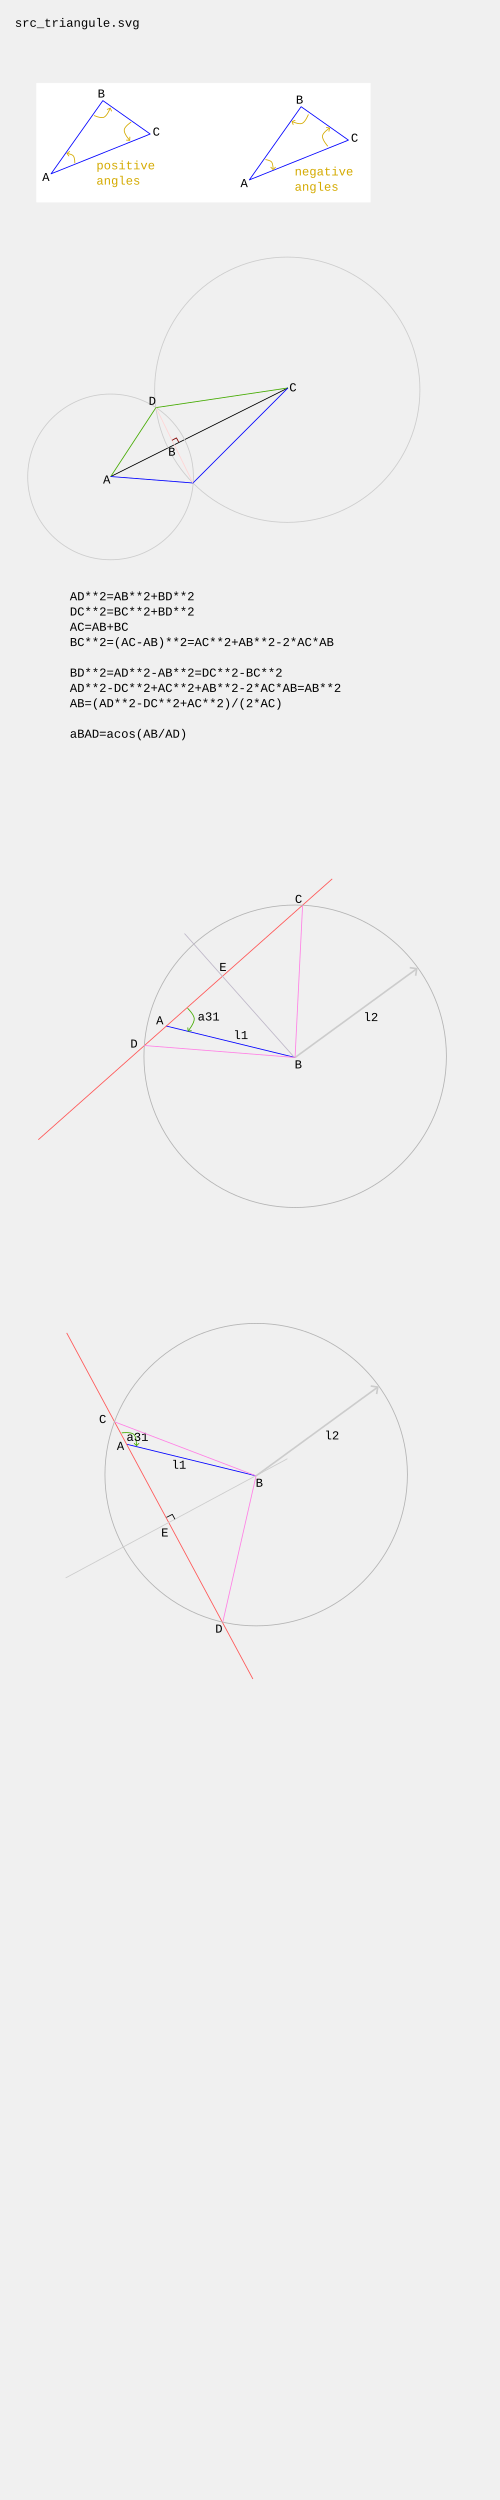
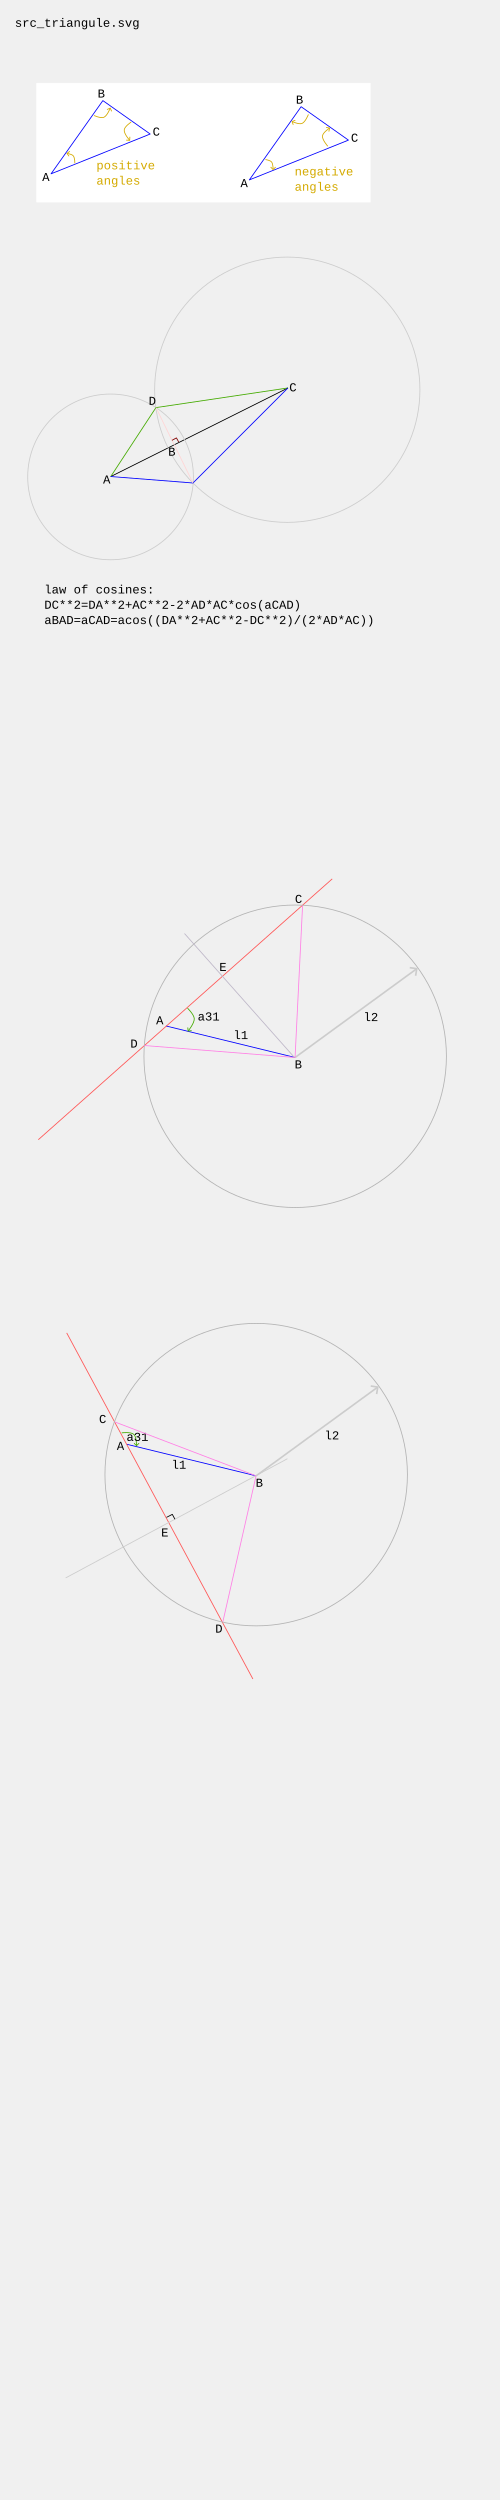
<svg xmlns="http://www.w3.org/2000/svg" width="600" height="3000" viewBox="0 0 158.75 793.75" version="1.1" id="svg1">
  <defs id="defs1">
+     <rect x="53.156" y="699.141" width="478.407" height="92.798" id="rect2" />
    <rect x="72.308" y="1155.966" width="43.639" height="39.817" id="rect34" />
    <rect x="460.603" y="1293.46" width="27.713" height="26.871" id="rect33" />
    <rect x="413.778" y="1293.46" width="33.128" height="25.278" id="rect32" />
    <rect x="355.804" y="1296.122" width="33.446" height="22.616" id="rect31" />
    <rect x="302.927" y="1290.069" width="32.172" height="26.757" id="rect30" />
    <rect x="256.547" y="1318.773" width="36.263" height="28.38" id="rect29" />
    <rect x="233.122" y="1279.131" width="48.426" height="37.615" id="rect28" />
    <rect x="244.609" y="1215.388" width="38.966" height="20.046" id="rect27" />
    <rect x="83.789" y="707.25" width="500.931" height="185.597" id="rect22" />
    <rect x="415.115" y="522.329" width="23.875" height="23.2" id="rect21" />
    <rect x="350.246" y="529.987" width="38.966" height="27.029" id="rect20" />
    <rect x="301.369" y="554.988" width="32.209" height="18.92" id="rect19" />
    <rect x="117.124" y="568.277" width="26.803" height="20.722" id="rect14" />
    <rect x="122.636" y="199.403" width="113.399" height="52.877" id="rect7" />
    <rect x="183.158" y="149.712" width="39.18" height="33.446" id="rect6" />
    <rect x="35.995" y="229.027" width="57.973" height="28.987" id="rect5" />
    <marker style="overflow:visible" id="ArrowWide" refX="0" refY="0" orient="auto-start-reverse" markerWidth="1" markerHeight="1" viewBox="0 0 1 1" preserveAspectRatio="xMidYMid">
      <path style="fill:none;stroke:context-stroke;stroke-width:1;stroke-linecap:butt" d="M 3,-3 0,0 3,3" transform="rotate(180,0.125,0)" id="path3" />
    </marker>
    <rect x="17.838" y="19.112" width="182.202" height="47.143" id="rect1" />
    <rect x="35.995" y="229.027" width="57.973" height="28.987" id="rect5-7" />
    <rect x="35.995" y="229.027" width="57.973" height="28.987" id="rect5-70" />
    <rect x="35.995" y="229.027" width="57.973" height="28.987" id="rect5-7-9" />
    <rect x="183.158" y="149.712" width="39.18" height="33.446" id="rect6-3" />
    <rect x="122.636" y="199.403" width="113.399" height="52.877" id="rect7-6" />
    <marker style="overflow:visible" id="ArrowWide-7" refX="0" refY="0" orient="auto-start-reverse" markerWidth="1" markerHeight="1" viewBox="0 0 1 1" preserveAspectRatio="xMidYMid">
      <path style="fill:none;stroke:context-stroke;stroke-width:1;stroke-linecap:butt" d="M 3,-3 0,0 3,3" transform="rotate(180,0.125,0)" id="path3-5" />
    </marker>
    <rect x="244.609" y="1215.388" width="38.966" height="20.046" id="rect27-5" />
    <rect x="233.122" y="1279.131" width="48.426" height="37.615" id="rect28-6" />
    <rect x="256.547" y="1318.773" width="36.263" height="28.38" id="rect29-2" />
    <rect x="302.927" y="1290.07" width="32.172" height="26.757" id="rect30-9" />
    <rect x="355.804" y="1296.122" width="33.446" height="22.616" id="rect31-1" />
    <rect x="413.778" y="1293.46" width="33.128" height="25.278" id="rect32-2" />
    <rect x="460.603" y="1293.46" width="27.713" height="26.871" id="rect33-7" />
    <rect x="72.308" y="1155.966" width="43.639" height="39.817" id="rect34-0" />
  </defs>
  <g id="layer1">
    <rect style="fill:#ffffff;stroke:#ffffff;stroke-width:0.265;stroke-linejoin:round;stroke-dasharray:none" id="rect8" width="105.84" height="37.664" x="11.681" y="26.46" />
    <text xml:space="preserve" transform="scale(0.2645833)" id="text1" style="font-size:14.667px;line-height:normal;font-family:'Liberation Mono';-inkscape-font-specification:'Liberation Mono';text-decoration-color:#000000;white-space:pre;shape-inside:url(#rect1);display:inline;fill:#000000;stroke-width:1;-inkscape-stroke:none;stop-color:#000000">
-       <tspan x="17.838" y="32.161" id="tspan23">src_triangule.svg</tspan>
+       <tspan x="17.838" y="32.161" id="tspan1">src_triangule.svg</tspan>
    </text>
    <path style="fill:#ffffff;stroke:#0000ff;stroke-width:0.265;stroke-linejoin:round" d="M 16.21,55.184 32.658,31.943 47.676,42.55 Z" id="path1" />
    <path style="fill:#ffffff;stroke:#d4aa00;stroke-width:0.265;stroke-linejoin:round;stroke-dasharray:none;marker-end:url(#ArrowWide)" d="m 23.767,51.832 c 0,0 0.015,-1.747 -0.506,-2.36 -0.449,-0.529 -1.938,-0.759 -1.938,-0.759" id="path2" />
    <path style="fill:#ffffff;stroke:#d4aa00;stroke-width:0.265;stroke-linejoin:round;stroke-dasharray:none;marker-end:url(#ArrowWide)" d="m 29.835,36.661 c 0,0 2.138,0.987 3.118,0.59 1.084,-0.439 2.023,-2.865 2.023,-2.865" id="path4" />
    <path style="fill:#ffffff;stroke:#d4aa00;stroke-width:0.265;stroke-linejoin:round;stroke-dasharray:none;marker-end:url(#ArrowWide)" d="m 41.634,38.768 c 0,0 -2.051,1.359 -2.191,2.444 -0.158,1.221 1.686,3.287 1.686,3.287" id="path5" />
    <text xml:space="preserve" transform="matrix(0.2645833,0,0,0.2645833,3.876844,-6.57378)" id="text5" style="font-size:14.667px;line-height:normal;font-family:'Liberation Mono';-inkscape-font-specification:'Liberation Mono';text-decoration-color:#000000;white-space:pre;shape-inside:url(#rect5);display:inline;fill:#000000;stroke-width:1;-inkscape-stroke:none;stop-color:#000000">
-       <tspan x="35.994" y="242.077" id="tspan27">A</tspan>
+       <tspan x="35.994" y="242.077" id="tspan3">A</tspan>
    </text>
    <text xml:space="preserve" transform="matrix(0.2645833,0,0,0.2645833,21.4701,-33.07309)" id="text5-3" style="font-size:14.667px;line-height:normal;font-family:'Liberation Mono';-inkscape-font-specification:'Liberation Mono';text-decoration-color:#000000;white-space:pre;shape-inside:url(#rect5-7);display:inline;fill:#000000;stroke-width:1;-inkscape-stroke:none;stop-color:#000000">
-       <tspan x="35.994" y="242.077" id="tspan28">B</tspan>
+       <tspan x="35.994" y="242.077" id="tspan4">B</tspan>
    </text>
    <text xml:space="preserve" transform="scale(0.2645833)" id="text6" style="font-size:14.667px;line-height:normal;font-family:'Liberation Mono';-inkscape-font-specification:'Liberation Mono';text-decoration-color:#000000;white-space:pre;shape-inside:url(#rect6);display:inline;fill:#000000;stroke-width:1;-inkscape-stroke:none;stop-color:#000000">
-       <tspan x="183.158" y="162.761" id="tspan29">C</tspan>
+       <tspan x="183.158" y="162.761" id="tspan5">C</tspan>
    </text>
    <text xml:space="preserve" transform="matrix(0.2645833,0,0,0.2645833,-1.854143,-2.444098)" id="text7" style="font-size:14.667px;line-height:normal;font-family:'Liberation Mono';-inkscape-font-specification:'Liberation Mono';text-decoration-color:#000000;white-space:pre;shape-inside:url(#rect7);display:inline;fill:#d4aa00;stroke-width:1;-inkscape-stroke:none;stop-color:#000000">
-       <tspan x="122.637" y="212.454" id="tspan30">positive
+       <tspan x="122.637" y="212.454" id="tspan6">positive
</tspan>
-       <tspan x="122.637" y="230.788" id="tspan31">angles</tspan>
+       <tspan x="122.637" y="230.788" id="tspan7">angles</tspan>
    </text>
    <path style="fill:#ffffff;stroke:#0000ff;stroke-width:0.265;stroke-linejoin:round" d="M 79.157,57.121 95.605,33.879 110.623,44.487 Z" id="path4-6" />
    <path style="fill:#ffffff;stroke:#d4aa00;stroke-width:0.265;stroke-linejoin:round;stroke-dasharray:none;marker-start:url(#ArrowWide)" d="m 86.714,53.768 c 0,0 0.015,-1.747 -0.506,-2.36 -0.449,-0.529 -1.938,-0.759 -1.938,-0.759" id="path5-2" />
    <path style="fill:#ffffff;stroke:#d4aa00;stroke-width:0.265;stroke-linejoin:round;stroke-dasharray:none;marker-end:;marker-start:url(#ArrowWide)" d="m 92.782,38.598 c 0,0 2.138,0.987 3.118,0.59 1.084,-0.439 2.023,-2.865 2.023,-2.865" id="path6" />
    <path style="fill:#ffffff;stroke:#d4aa00;stroke-width:0.265;stroke-linejoin:round;stroke-dasharray:none;marker-start:url(#ArrowWide)" d="m 104.581,40.705 c 0,0 -2.051,1.359 -2.191,2.444 -0.158,1.221 1.686,3.287 1.686,3.287" id="path7" />
    <text xml:space="preserve" transform="matrix(0.2645833,0,0,0.2645833,66.82429,-4.63764)" id="text5-6" style="font-size:14.667px;line-height:normal;font-family:'Liberation Mono';-inkscape-font-specification:'Liberation Mono';text-decoration-color:#000000;white-space:pre;shape-inside:url(#rect5-70);display:inline;fill:#000000;stroke-width:1;-inkscape-stroke:none;stop-color:#000000">
-       <tspan x="35.994" y="242.077" id="tspan32">A</tspan>
+       <tspan x="35.994" y="242.077" id="tspan8">A</tspan>
    </text>
    <text xml:space="preserve" transform="matrix(0.2645833,0,0,0.2645833,84.41754,-31.13695)" id="text5-3-8" style="font-size:14.667px;line-height:normal;font-family:'Liberation Mono';-inkscape-font-specification:'Liberation Mono';text-decoration-color:#000000;white-space:pre;shape-inside:url(#rect5-7-9);display:inline;fill:#000000;stroke-width:1;-inkscape-stroke:none;stop-color:#000000">
-       <tspan x="35.994" y="242.077" id="tspan33">B</tspan>
+       <tspan x="35.994" y="242.077" id="tspan9">B</tspan>
    </text>
    <text xml:space="preserve" transform="matrix(0.2645833,0,0,0.2645833,62.94745,1.936139)" id="text6-7" style="font-size:14.667px;line-height:normal;font-family:'Liberation Mono';-inkscape-font-specification:'Liberation Mono';text-decoration-color:#000000;white-space:pre;shape-inside:url(#rect6-3);display:inline;fill:#000000;stroke-width:1;-inkscape-stroke:none;stop-color:#000000">
-       <tspan x="183.158" y="162.761" id="tspan34">C</tspan>
+       <tspan x="183.158" y="162.761" id="tspan10">C</tspan>
    </text>
    <text xml:space="preserve" transform="matrix(0.2645833,0,0,0.2645833,61.0933,-0.5079582)" id="text7-9" style="font-size:14.667px;line-height:normal;font-family:'Liberation Mono';-inkscape-font-specification:'Liberation Mono';text-decoration-color:#000000;white-space:pre;shape-inside:url(#rect7-6);display:inline;fill:#d4aa00;stroke-width:1;-inkscape-stroke:none;stop-color:#000000">
-       <tspan x="122.637" y="212.454" id="tspan43">negative
+       <tspan x="122.637" y="212.454" id="tspan11">negative
</tspan>
-       <tspan x="122.637" y="230.788" id="tspan44">angles</tspan>
+       <tspan x="122.637" y="230.788" id="tspan12">angles</tspan>
    </text>
    <path style="fill:#ffffff;stroke:#000000;stroke-width:0.265;stroke-linejoin:round" d="M 35.161,151.302 91.418,123.174" id="path8" />
    <circle style="fill:none;stroke:#cccccc;stroke-width:0.265;stroke-linejoin:round" id="path10" cx="35.102" cy="151.42" r="26.308" />
    <circle style="fill:none;stroke:#cccccc;stroke-width:0.265;stroke-linejoin:round" id="path10-5" cx="91.212" cy="123.739" r="42.112" />
    <path style="fill:none;stroke:#44aa00;stroke-width:0.265;stroke-linejoin:round" d="m 35.161,151.302 14.353,-21.891 41.904,-6.237" id="path11" />
    <path style="fill:none;stroke:#0000ff;stroke-width:0.265;stroke-linejoin:round" d="m 35.161,151.302 26.107,2.047 30.15,-30.175" id="path12" />
    <path style="fill:none;stroke:#ffd5d5;stroke-width:0.265;stroke-linejoin:round" d="m 49.514,129.411 11.754,23.938" id="path13" />
    <path style="fill:none;stroke:#800000;stroke-width:0.265;stroke-linejoin:round" d="m 54.588,139.808 1.43,-0.775 0.715,1.311" id="path14" />
    <text xml:space="preserve" transform="matrix(0.2645833,0,0,0.2645833,1.728238,-0.2979721)" id="text14" style="font-size:14.667px;line-height:normal;font-family:'Liberation Mono';-inkscape-font-specification:'Liberation Mono';text-decoration-color:#000000;white-space:pre;shape-inside:url(#rect14);display:inline;fill:#000000;stroke-width:1;-inkscape-stroke:none;stop-color:#000000">
-       <tspan x="117.125" y="581.327" id="tspan45">A</tspan>
+       <tspan x="117.125" y="581.327" id="tspan13">A</tspan>
    </text>
    <text xml:space="preserve" transform="matrix(0.2645833,0,0,0.2645833,-26.34073,-5.601875)" id="text19" style="font-size:14.667px;line-height:normal;font-family:'Liberation Mono';-inkscape-font-specification:'Liberation Mono';text-decoration-color:#000000;white-space:pre;shape-inside:url(#rect19);display:inline;fill:#000000;stroke-width:1;-inkscape-stroke:none;stop-color:#000000">
-       <tspan x="301.369" y="568.038" id="tspan46">B</tspan>
+       <tspan x="301.369" y="568.038" id="tspan14">B</tspan>
    </text>
    <text xml:space="preserve" transform="matrix(0.2645833,0,0,0.2645833,-0.8343218,-19.42778)" id="text20" style="font-size:14.667px;line-height:normal;font-family:'Liberation Mono';-inkscape-font-specification:'Liberation Mono';text-decoration-color:#000000;white-space:pre;shape-inside:url(#rect20);display:inline;fill:#000000;stroke-width:1;-inkscape-stroke:none;stop-color:#000000">
-       <tspan x="350.246" y="543.036" id="tspan47">C</tspan>
+       <tspan x="350.246" y="543.036" id="tspan15">C</tspan>
    </text>
    <text xml:space="preserve" transform="matrix(0.2645833,0,0,0.2645833,-62.63373,-13.11077)" id="text21" style="font-size:14.667px;line-height:normal;font-family:'Liberation Mono';-inkscape-font-specification:'Liberation Mono';text-decoration-color:#000000;white-space:pre;shape-inside:url(#rect21);display:inline;fill:#000000;stroke-width:1;-inkscape-stroke:none;stop-color:#000000">
-       <tspan x="415.115" y="535.378" id="tspan48">D</tspan>
+       <tspan x="415.115" y="535.378" id="tspan16">D</tspan>
    </text>
-     <text xml:space="preserve" transform="scale(0.2645833)" id="text22" style="font-size:14.667px;line-height:normal;font-family:'Liberation Mono';-inkscape-font-specification:'Liberation Mono';text-decoration-color:#000000;white-space:pre;shape-inside:url(#rect22);display:inline;fill:#000000;stroke-width:1;-inkscape-stroke:none;stop-color:#000000">
-       <tspan x="83.789" y="720.3" id="tspan49">AD**2=AB**2+BD**2
+     <text xml:space="preserve" transform="matrix(0.2645833,0,0,0.2645833,142.7882,-71.51329)" id="text22" style="font-size:14.667px;line-height:normal;font-family:'Liberation Mono';-inkscape-font-specification:'Liberation Mono';text-decoration-color:#000000;white-space:pre;shape-inside:url(#rect22);display:inline;fill:#000000;stroke-width:1;-inkscape-stroke:none;stop-color:#000000">
+       <tspan x="83.789" y="720.3" id="tspan17">AD**2=AB**2+BD**2
</tspan>
-       <tspan x="83.789" y="738.633" id="tspan50">DC**2=BC**2+BD**2
+       <tspan x="83.789" y="738.633" id="tspan18">DC**2=BC**2+BD**2
</tspan>
-       <tspan x="83.789" y="756.967" id="tspan51">AC=AB+BC
+       <tspan x="83.789" y="756.967" id="tspan19">AC=AB+BC
</tspan>
-       <tspan x="83.789" y="775.3" id="tspan52">BC**2=(AC-AB)**2=AC**2+AB**2-2*AC*AB
+       <tspan x="83.789" y="775.3" id="tspan20">BC**2=(AC-AB)**2=AC**2+AB**2-2*AC*AB
</tspan>
-       <tspan x="83.789" y="793.634" id="tspan53">
+       <tspan x="83.789" y="793.634" id="tspan21">
</tspan>
-       <tspan x="83.789" y="811.967" id="tspan54">BD**2=AD**2-AB**2=DC**2-BC**2
+       <tspan x="83.789" y="811.967" id="tspan22">BD**2=AD**2-AB**2=DC**2-BC**2
</tspan>
-       <tspan x="83.789" y="830.3" id="tspan55">AD**2-DC**2+AC**2+AB**2-2*AC*AB=AB**2
+       <tspan x="83.789" y="830.3" id="tspan23">AD**2-DC**2+AC**2+AB**2-2*AC*AB=AB**2
</tspan>
-       <tspan x="83.789" y="848.634" id="tspan56">AB=(AD**2-DC**2+AC**2)/(2*AC)
+       <tspan x="83.789" y="848.634" id="tspan24">AB=(AD**2-DC**2+AC**2)/(2*AC)
</tspan>
-       <tspan x="83.789" y="866.967" id="tspan57">
+       <tspan x="83.789" y="866.967" id="tspan25">
</tspan>
-       <tspan x="83.789" y="885.3" id="tspan58">aBAD=acos(AB/AD)</tspan>
+       <tspan x="83.789" y="885.3" id="tspan26">aBAD=acos(AB/AD)</tspan>
    </text>
    <path style="fill:none;stroke:#0000ff;stroke-width:0.265;stroke-linejoin:round" d="M 52.681,325.743 93.682,335.755" id="path23" />
    <path style="fill:none;stroke:#ff5555;stroke-width:0.265;stroke-linejoin:round" d="M 12.157,361.857 105.482,279.039" id="path24" />
    <circle style="fill:none;stroke:#b3b3b3;stroke-width:0.265;stroke-linejoin:round" id="path25" cx="93.718" cy="335.366" r="48.016" />
    <path style="fill:none;stroke:#cccccc;stroke-width:0.529;stroke-linejoin:round;stroke-dasharray:none;marker-end:url(#ArrowWide)" d="M 93.685,335.753 132.202,307.651" id="path26" />
    <path style="fill:none;stroke:#44aa00;stroke-width:0.265;stroke-linejoin:round;stroke-dasharray:none;marker-end:url(#ArrowWide)" d="m 59.535,320.082 c 0,0 2.07,2.017 2.145,3.337 0.082,1.437 -1.907,3.874 -1.907,3.874" id="path27" />
    <text xml:space="preserve" transform="matrix(0.2645833,0,0,0.2645833,-1.966616,-1.013105)" id="text27" style="font-size:14.667px;line-height:normal;font-family:'Liberation Mono';-inkscape-font-specification:'Liberation Mono';text-decoration-color:#000000;white-space:pre;shape-inside:url(#rect27);display:inline;fill:#000000;stroke-width:1;-inkscape-stroke:none;stop-color:#000000">
-       <tspan x="244.609" y="1228.439" id="tspan59">a31</tspan>
+       <tspan x="244.609" y="1228.439" id="tspan27">a31</tspan>
    </text>
    <text xml:space="preserve" transform="matrix(0.2645833,0,0,0.2645833,12.45523,-11.97848)" id="text28" style="font-size:14.667px;line-height:normal;font-family:'Liberation Mono';-inkscape-font-specification:'Liberation Mono';text-decoration-color:#000000;white-space:pre;shape-inside:url(#rect28);display:inline;fill:#000000;stroke-width:1;-inkscape-stroke:none;stop-color:#000000">
-       <tspan x="233.121" y="1292.181" id="tspan60">l1</tspan>
+       <tspan x="233.121" y="1292.181" id="tspan28">l1</tspan>
    </text>
    <text xml:space="preserve" transform="matrix(0.2645833,0,0,0.2645833,47.55634,-28.18816)" id="text29" style="font-size:14.667px;line-height:normal;font-family:'Liberation Mono';-inkscape-font-specification:'Liberation Mono';text-decoration-color:#000000;white-space:pre;shape-inside:url(#rect29);display:inline;fill:#000000;stroke-width:1;-inkscape-stroke:none;stop-color:#000000">
-       <tspan x="256.547" y="1331.823" id="tspan61">l2</tspan>
+       <tspan x="256.547" y="1331.823" id="tspan29">l2</tspan>
    </text>
    <path style="fill:none;stroke:#ff80e5;stroke-width:0.265;stroke-linejoin:round;stroke-dasharray:none" d="M 96.066,287.543 93.682,335.755 45.85,331.958" id="path29" />
    <path style="fill:#beb7c8;stroke:#beb7c8;stroke-width:0.265;stroke-linejoin:round" d="m 58.576,296.399 34.93,39.375" id="path24-2" />
    <text xml:space="preserve" transform="matrix(0.2645833,0,0,0.2645833,-30.59336,-19.55278)" id="text30" style="font-size:14.667px;line-height:normal;font-family:'Liberation Mono';-inkscape-font-specification:'Liberation Mono';text-decoration-color:#000000;white-space:pre;shape-inside:url(#rect30);display:inline;fill:#000000;stroke-width:1;-inkscape-stroke:none;stop-color:#000000">
-       <tspan x="302.928" y="1303.12" id="tspan62">A</tspan>
+       <tspan x="302.928" y="1303.12" id="tspan30">A</tspan>
    </text>
    <text xml:space="preserve" transform="matrix(0.2645833,0,0,0.2645833,-0.5899547,-7.163734)" id="text31" style="font-size:14.667px;line-height:normal;font-family:'Liberation Mono';-inkscape-font-specification:'Liberation Mono';text-decoration-color:#000000;white-space:pre;shape-inside:url(#rect31);display:inline;fill:#000000;stroke-width:1;-inkscape-stroke:none;stop-color:#000000">
-       <tspan x="355.805" y="1309.171" id="tspan63">B</tspan>
+       <tspan x="355.805" y="1309.171" id="tspan31">B</tspan>
    </text>
    <text xml:space="preserve" transform="matrix(0.2645833,0,0,0.2645833,-15.84449,-58.99546)" id="text32" style="font-size:14.667px;line-height:normal;font-family:'Liberation Mono';-inkscape-font-specification:'Liberation Mono';text-decoration-color:#000000;white-space:pre;shape-inside:url(#rect32);display:inline;fill:#000000;stroke-width:1;-inkscape-stroke:none;stop-color:#000000">
-       <tspan x="413.777" y="1306.509" id="tspan64">C</tspan>
+       <tspan x="413.777" y="1306.509" id="tspan32">C</tspan>
    </text>
    <text xml:space="preserve" transform="matrix(0.2645833,0,0,0.2645833,-80.48666,-13.06328)" id="text33" style="font-size:14.667px;line-height:normal;font-family:'Liberation Mono';-inkscape-font-specification:'Liberation Mono';text-decoration-color:#000000;white-space:pre;shape-inside:url(#rect33);display:inline;fill:#000000;stroke-width:1;-inkscape-stroke:none;stop-color:#000000">
-       <tspan x="460.602" y="1306.509" id="tspan65">D</tspan>
+       <tspan x="460.602" y="1306.509" id="tspan33">D</tspan>
    </text>
    <text xml:space="preserve" transform="matrix(0.2645833,0,0,0.2645833,50.48325,-1.01135)" id="text34" style="font-size:14.667px;line-height:normal;font-family:'Liberation Mono';-inkscape-font-specification:'Liberation Mono';text-decoration-color:#000000;white-space:pre;shape-inside:url(#rect34);display:inline;fill:#000000;stroke-width:1;-inkscape-stroke:none;stop-color:#000000">
-       <tspan x="72.307" y="1169.017" id="tspan66">E</tspan>
+       <tspan x="72.307" y="1169.017" id="tspan34">E</tspan>
    </text>
    <path style="fill:none;stroke:#0000ff;stroke-width:0.265;stroke-linejoin:round" d="m 40.3,458.572 41.001,10.012" id="path23-3" />
    <path style="fill:none;stroke:#ff5555;stroke-width:0.265;stroke-linejoin:round" d="M 80.294,533.079 21.178,423.199" id="path24-6" />
    <circle style="fill:none;stroke:#b3b3b3;stroke-width:0.265;stroke-linejoin:round" id="path25-0" cx="81.337" cy="468.194" r="48.016" />
    <path style="fill:none;stroke:#cccccc;stroke-width:0.529;stroke-linejoin:round;stroke-dasharray:none;marker-end:url(#ArrowWide-7)" d="M 81.303,468.582 119.821,440.479" id="path26-6" />
    <path style="fill:none;stroke:#44aa00;stroke-width:0.265;stroke-linejoin:round;stroke-dasharray:none;marker-end:url(#ArrowWide-7)" d="m 38.641,454.933 c 0,0 2.868,-0.382 3.831,0.472 0.909,0.806 0.874,3.537 0.874,3.537" id="path27-2" />
    <text xml:space="preserve" transform="matrix(0.2645833,0,0,0.2645833,-24.57013,132.4703)" id="text27-6" style="font-size:14.667px;line-height:normal;font-family:'Liberation Mono';-inkscape-font-specification:'Liberation Mono';text-decoration-color:#000000;white-space:pre;shape-inside:url(#rect27-5);display:inline;fill:#000000;stroke-width:1;-inkscape-stroke:none;stop-color:#000000">
-       <tspan x="244.609" y="1228.439" id="tspan67">a31</tspan>
+       <tspan x="244.609" y="1228.439" id="tspan35">a31</tspan>
    </text>
    <text xml:space="preserve" transform="matrix(0.2645833,0,0,0.2645833,-7.197056,124.4258)" id="text28-8" style="font-size:14.667px;line-height:normal;font-family:'Liberation Mono';-inkscape-font-specification:'Liberation Mono';text-decoration-color:#000000;white-space:pre;shape-inside:url(#rect28-6);display:inline;fill:#000000;stroke-width:1;-inkscape-stroke:none;stop-color:#000000">
-       <tspan x="233.121" y="1292.181" id="tspan68">l1</tspan>
+       <tspan x="233.121" y="1292.181" id="tspan36">l1</tspan>
    </text>
    <text xml:space="preserve" transform="matrix(0.2645833,0,0,0.2645833,35.17457,104.6405)" id="text29-9" style="font-size:14.667px;line-height:normal;font-family:'Liberation Mono';-inkscape-font-specification:'Liberation Mono';text-decoration-color:#000000;white-space:pre;shape-inside:url(#rect29-2);display:inline;fill:#000000;stroke-width:1;-inkscape-stroke:none;stop-color:#000000">
-       <tspan x="256.547" y="1331.823" id="tspan69">l2</tspan>
+       <tspan x="256.547" y="1331.823" id="tspan37">l2</tspan>
    </text>
    <path style="fill:none;stroke:#ff80e5;stroke-width:0.265;stroke-linejoin:round;stroke-dasharray:none" d="m 36.486,451.48 44.815,17.104 -10.527,46.262" id="path29-0" />
    <text xml:space="preserve" transform="matrix(0.2645833,0,0,0.2645833,-43.05941,115.5514)" id="text30-3" style="font-size:14.667px;line-height:normal;font-family:'Liberation Mono';-inkscape-font-specification:'Liberation Mono';text-decoration-color:#000000;white-space:pre;shape-inside:url(#rect30-9);display:inline;fill:#000000;stroke-width:1;-inkscape-stroke:none;stop-color:#000000">
-       <tspan x="302.928" y="1303.12" id="tspan70">A</tspan>
+       <tspan x="302.928" y="1303.12" id="tspan38">A</tspan>
    </text>
    <text xml:space="preserve" transform="matrix(0.2645833,0,0,0.2645833,-12.97172,125.6649)" id="text31-5" style="font-size:14.667px;line-height:normal;font-family:'Liberation Mono';-inkscape-font-specification:'Liberation Mono';text-decoration-color:#000000;white-space:pre;shape-inside:url(#rect31-1);display:inline;fill:#000000;stroke-width:1;-inkscape-stroke:none;stop-color:#000000">
-       <tspan x="355.805" y="1309.171" id="tspan71">B</tspan>
+       <tspan x="355.805" y="1309.171" id="tspan39">B</tspan>
    </text>
    <text xml:space="preserve" transform="matrix(0.2645833,0,0,0.2645833,-78.04719,106.1333)" id="text32-2" style="font-size:14.667px;line-height:normal;font-family:'Liberation Mono';-inkscape-font-specification:'Liberation Mono';text-decoration-color:#000000;white-space:pre;shape-inside:url(#rect32-2);display:inline;fill:#000000;stroke-width:1;-inkscape-stroke:none;stop-color:#000000">
-       <tspan x="413.777" y="1306.509" id="tspan72">C</tspan>
+       <tspan x="413.777" y="1306.509" id="tspan40">C</tspan>
    </text>
    <text xml:space="preserve" transform="matrix(0.2645833,0,0,0.2645833,-53.53612,172.6852)" id="text33-8" style="font-size:14.667px;line-height:normal;font-family:'Liberation Mono';-inkscape-font-specification:'Liberation Mono';text-decoration-color:#000000;white-space:pre;shape-inside:url(#rect33-7);display:inline;fill:#000000;stroke-width:1;-inkscape-stroke:none;stop-color:#000000">
-       <tspan x="460.602" y="1306.509" id="tspan73">D</tspan>
+       <tspan x="460.602" y="1306.509" id="tspan41">D</tspan>
    </text>
    <text xml:space="preserve" transform="matrix(0.2645833,0,0,0.2645833,32.02285,178.5393)" id="text34-7" style="font-size:14.667px;line-height:normal;font-family:'Liberation Mono';-inkscape-font-specification:'Liberation Mono';text-decoration-color:#000000;white-space:pre;shape-inside:url(#rect34-0);display:inline;fill:#000000;stroke-width:1;-inkscape-stroke:none;stop-color:#000000">
-       <tspan x="72.307" y="1169.017" id="tspan74">E</tspan>
+       <tspan x="72.307" y="1169.017" id="tspan42">E</tspan>
    </text>
    <path style="fill:none;stroke:#cccccc;stroke-width:0.265;stroke-linejoin:round" d="M 91.256,463.138 20.843,500.992" id="path24-6-9" />
    <path style="fill:none;stroke:#000000;stroke-width:0.265;stroke-linejoin:round" d="m 52.86,481.761 1.847,-0.954 0.834,1.549" id="path9" />
+     <text xml:space="preserve" transform="scale(0.2645833)" id="text2" style="font-size:14.667px;line-height:normal;font-family:'Liberation Mono';-inkscape-font-specification:'Liberation Mono';text-decoration-color:#000000;white-space:pre;shape-inside:url(#rect2);fill:#000000;stroke-width:1;-inkscape-stroke:none;stop-color:#000000">
+       <tspan x="53.156" y="712.191" id="tspan43">law of cosines:
+ </tspan>
+       <tspan x="53.156" y="730.524" id="tspan44">DC**2=DA**2+AC**2-2*AD*AC*cos(aCAD)
+ </tspan>
+       <tspan x="53.156" y="748.857" id="tspan45">aBAD=aCAD=acos((DA**2+AC**2-DC**2)/(2*AD*AC))</tspan>
+     </text>
  </g>
</svg>
